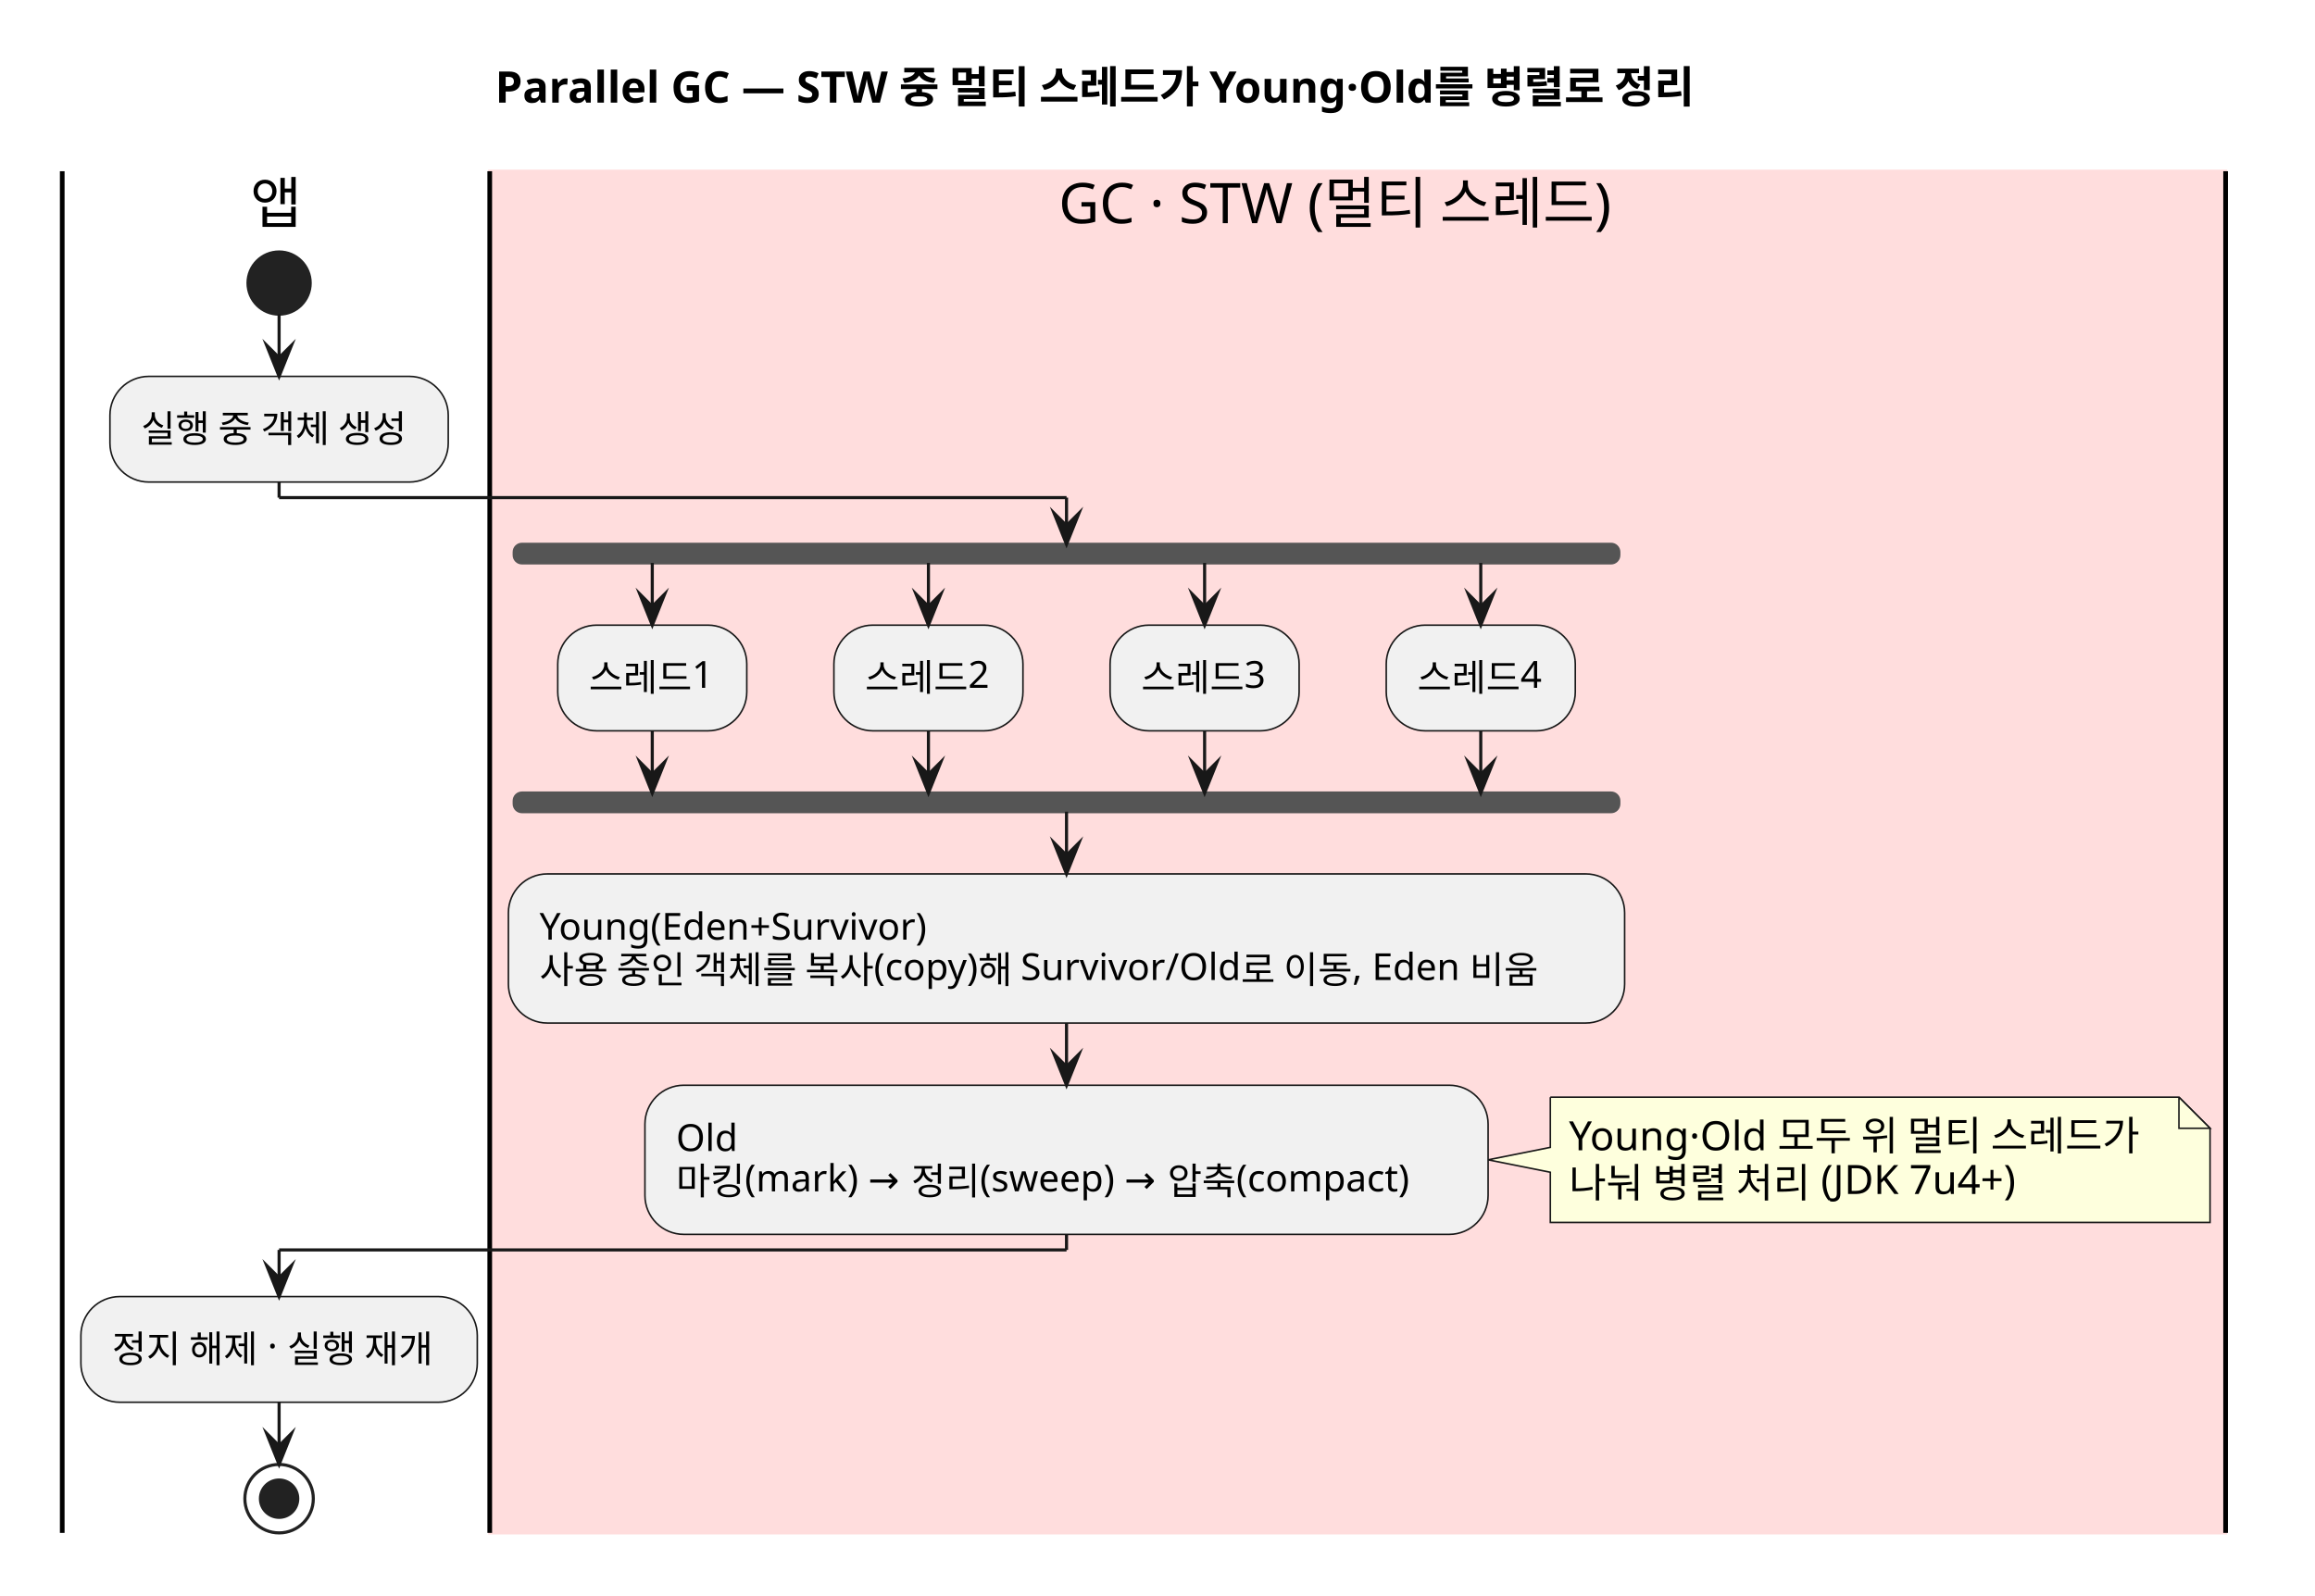
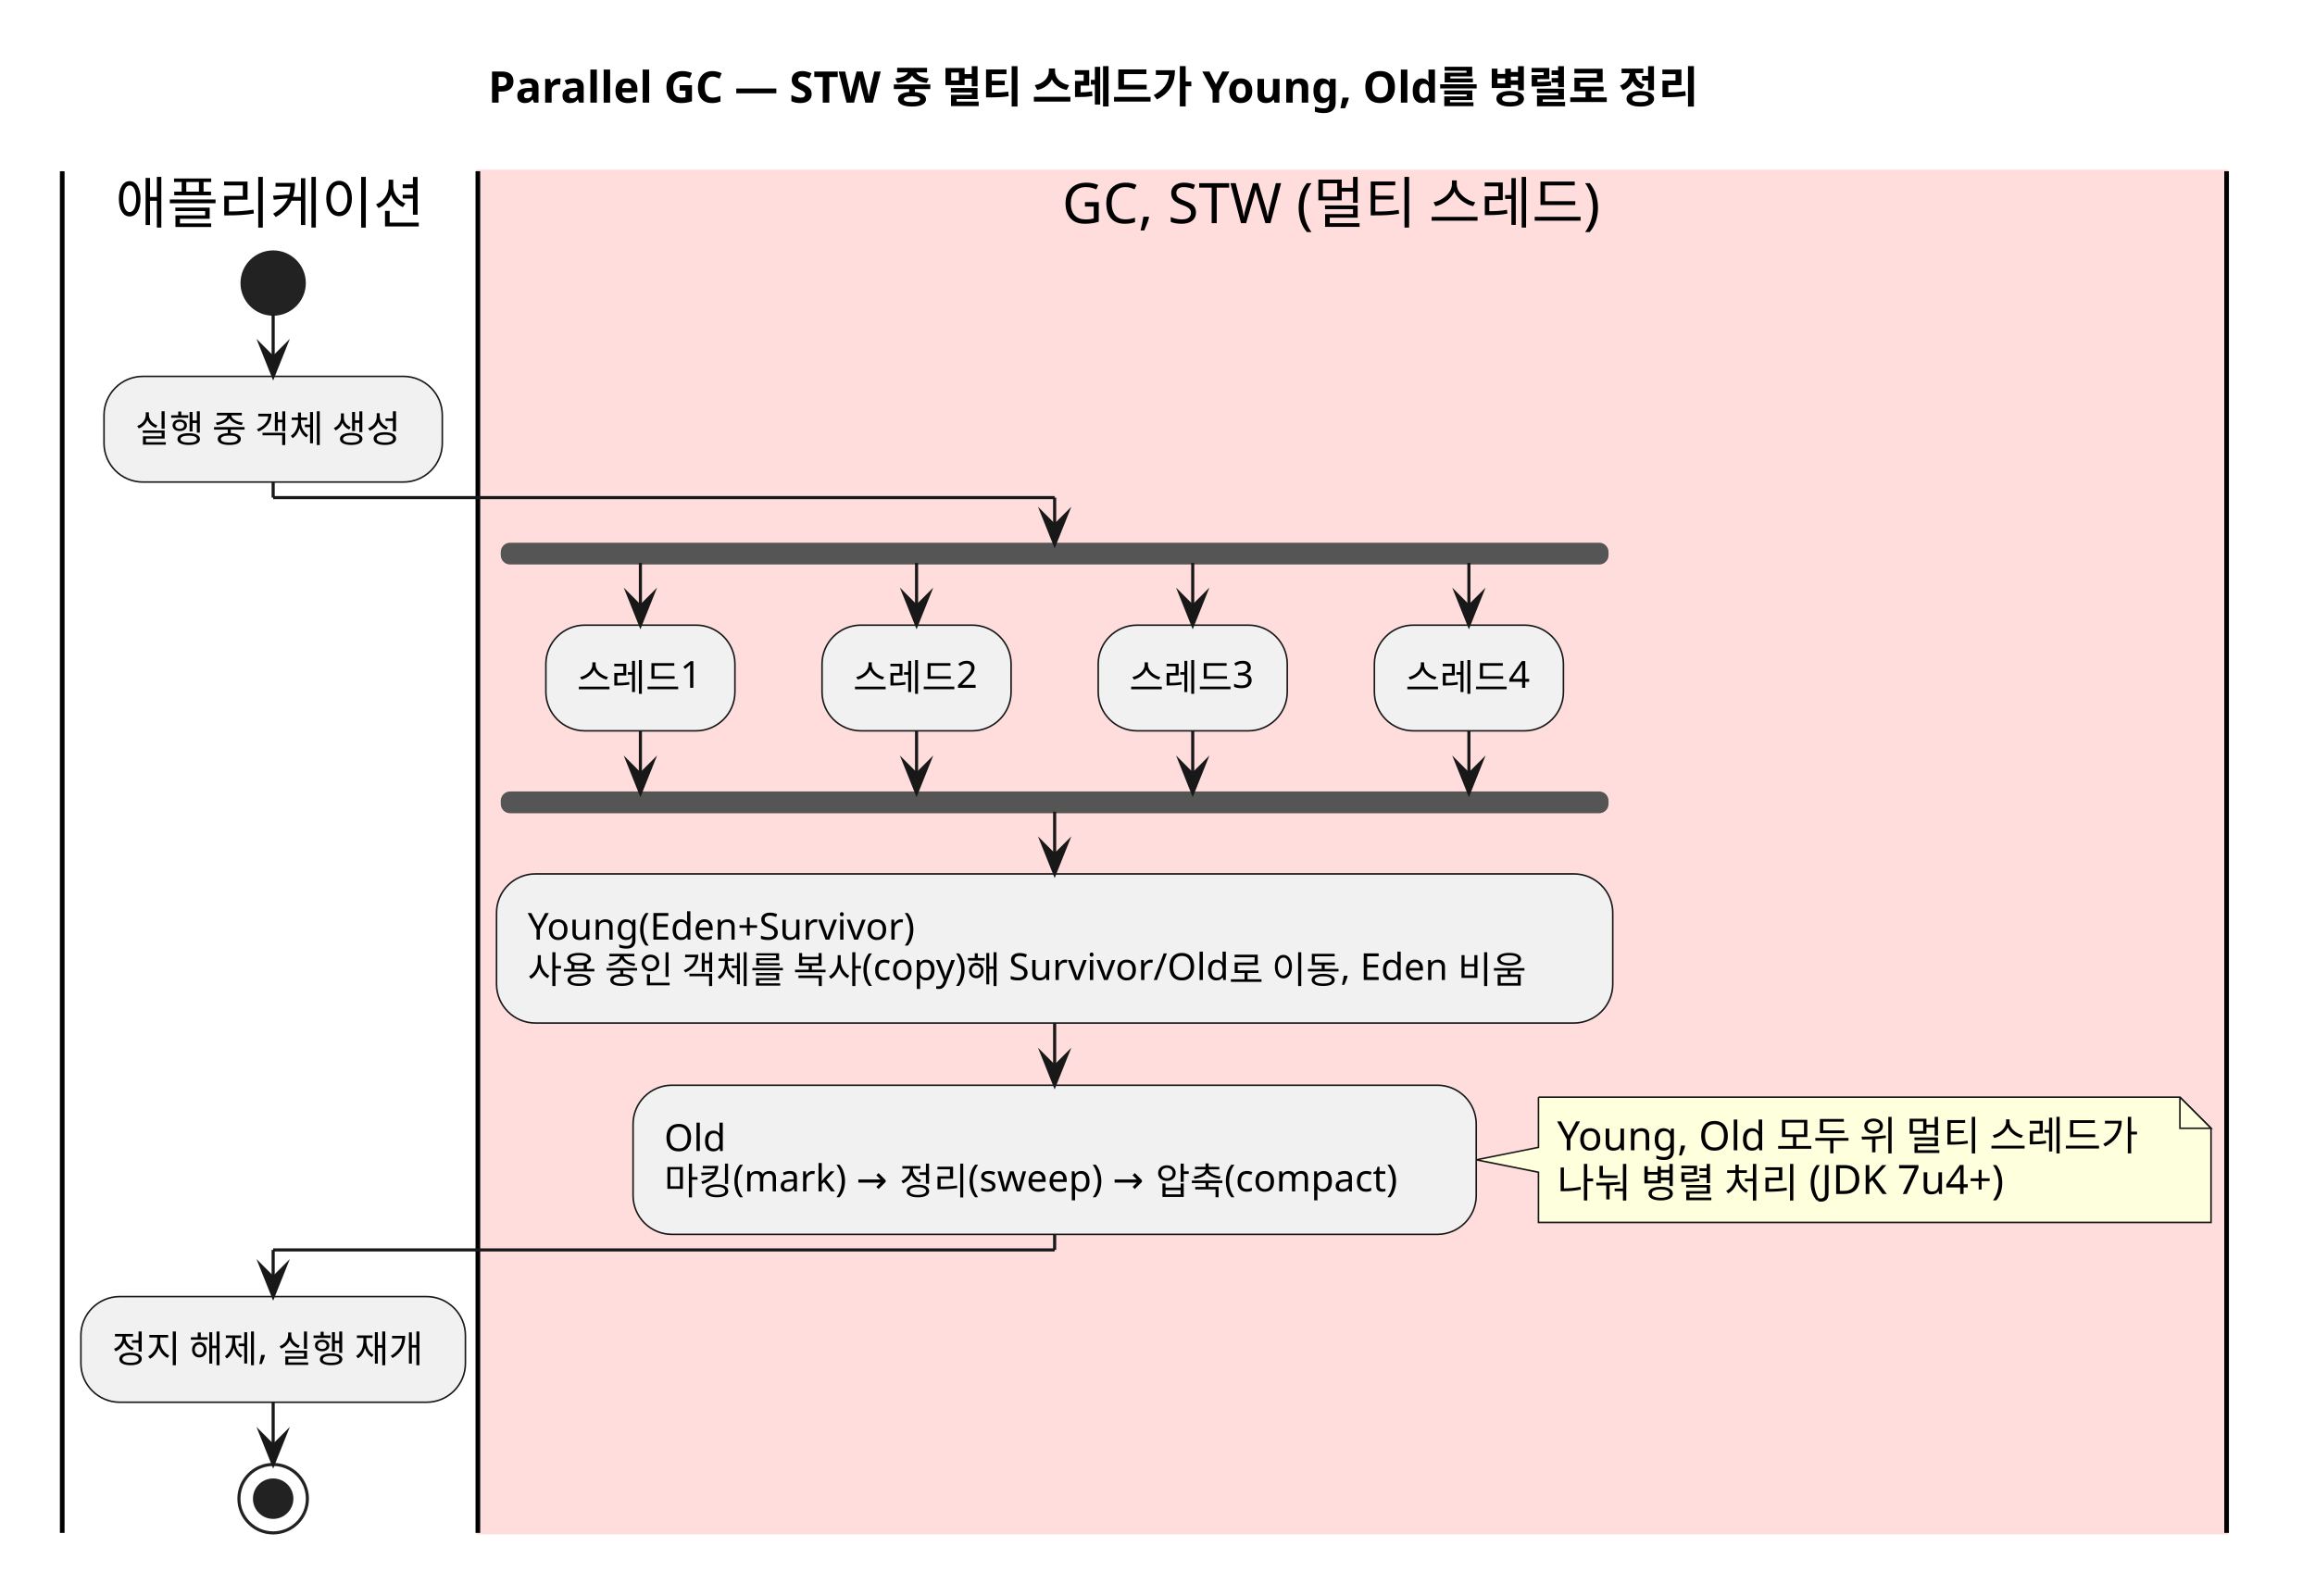
<svg xmlns="http://www.w3.org/2000/svg" version="1.1" data-diagram-type="ACTIVITY" style="width:744px;height:513px;background:#FFFFFF;" width="744px" height="513px" viewBox="0 0 744 513" zoomAndPan="magnify" preserveAspectRatio="none" contentStyleType="text/css">
  <defs />
  <g font-family="sans-serif" lengthAdjust="spacing">
    <g class="title" data-source-line="1">
-       <text x="159.141" y="32.995" fill="#000" font-size="14" textLength="423.848" font-weight="700">Parallel GC — STW 중 멀티 스레드가 Young·Old를 병렬로 정리</text>
+       <text x="156.863" y="32.995" fill="#000" font-size="14" textLength="428.722" font-weight="700">Parallel GC — STW 중 멀티 스레드가 Young, Old를 병렬로 정리</text>
    </g>
-     <rect x="20" y="55.042" width="697.131" height="20.953" fill="none" style="stroke:none;" />
-     <ellipse cx="89.696" cy="90.995" rx="10" ry="10" fill="#222" style="stroke:#222;stroke-width:1;" />
-     <rect x="35.334" y="120.995" width="108.724" height="33.969" fill="#F1F1F1" style="stroke:#181818;stroke-width:0.5;" rx="12.5" ry="12.5" />
-     <text x="45.334" y="142.134" fill="#000" font-size="12" textLength="88.724">실행 중 객체 생성</text>
-     <rect x="26" y="416.808" width="127.393" height="33.969" fill="#F1F1F1" style="stroke:#181818;stroke-width:0.5;" rx="12.5" ry="12.5" />
-     <text x="36" y="437.946" fill="#000" font-size="12" textLength="107.393">정지 해제 · 실행 재개</text>
-     <ellipse cx="89.696" cy="481.776" rx="11" ry="11" fill="none" style="stroke:#222;stroke-width:1;" />
-     <ellipse cx="89.696" cy="481.776" rx="6" ry="6" fill="#222" style="stroke:#222;stroke-width:1;" />
+     <rect x="20" y="55.042" width="697.449" height="20.953" fill="none" style="stroke:none;" />
+     <ellipse cx="87.789" cy="90.995" rx="10" ry="10" fill="#222" style="stroke:#222;stroke-width:1;" />
+     <rect x="33.427" y="120.995" width="108.724" height="33.969" fill="#F1F1F1" style="stroke:#181818;stroke-width:0.5;" rx="12.5" ry="12.5" />
+     <text x="43.427" y="142.134" fill="#000" font-size="12" textLength="88.724">실행 중 객체 생성</text>
+     <rect x="26" y="416.808" width="123.578" height="33.969" fill="#F1F1F1" style="stroke:#181818;stroke-width:0.5;" rx="12.5" ry="12.5" />
+     <text x="36" y="437.946" fill="#000" font-size="12" textLength="103.578">정지 해제, 실행 재개</text>
+     <ellipse cx="87.789" cy="481.776" rx="11" ry="11" fill="none" style="stroke:#222;stroke-width:1;" />
+     <ellipse cx="87.789" cy="481.776" rx="6" ry="6" fill="#222" style="stroke:#222;stroke-width:1;" />
    <line x1="20" y1="55.042" x2="20" y2="492.776" style="stroke:#000;stroke-width:1.5;" />
-     <rect x="157.393" y="55.042" width="557.877" height="437.734" fill="#FDD" style="stroke:#FDD;stroke-width:1;" />
-     <rect x="165.25" y="174.964" width="355.02" height="6" fill="#555" style="stroke:#555;stroke-width:1;" rx="2.5" ry="2.5" />
-     <rect x="179.25" y="200.964" width="60.755" height="33.969" fill="#F1F1F1" style="stroke:#181818;stroke-width:0.5;" rx="12.5" ry="12.5" />
-     <text x="189.25" y="222.103" fill="#000" font-size="12" textLength="40.755">스레드1</text>
-     <rect x="268.005" y="200.964" width="60.755" height="33.969" fill="#F1F1F1" style="stroke:#181818;stroke-width:0.5;" rx="12.5" ry="12.5" />
-     <text x="278.005" y="222.103" fill="#000" font-size="12" textLength="40.755">스레드2</text>
-     <rect x="356.76" y="200.964" width="60.755" height="33.969" fill="#F1F1F1" style="stroke:#181818;stroke-width:0.5;" rx="12.5" ry="12.5" />
-     <text x="366.76" y="222.103" fill="#000" font-size="12" textLength="40.755">스레드3</text>
-     <rect x="445.515" y="200.964" width="60.755" height="33.969" fill="#F1F1F1" style="stroke:#181818;stroke-width:0.5;" rx="12.5" ry="12.5" />
-     <text x="455.515" y="222.103" fill="#000" font-size="12" textLength="40.755">스레드4</text>
-     <rect x="165.25" y="254.933" width="355.02" height="6" fill="#555" style="stroke:#555;stroke-width:1;" rx="2.5" ry="2.5" />
-     <rect x="163.393" y="280.933" width="358.734" height="47.938" fill="#F1F1F1" style="stroke:#181818;stroke-width:0.5;" rx="12.5" ry="12.5" />
-     <text x="173.393" y="302.071" fill="#000" font-size="12" textLength="137.074">Young(Eden+Survivor)</text>
-     <text x="173.393" y="316.04" fill="#000" font-size="12" textLength="338.734">사용 중인 객체를 복사(copy)해 Survivor/Old로 이동, Eden 비움</text>
-     <path d="M498.247,352.706 L498.247,368.839 L478.247,372.839 L498.247,376.839 L498.247,392.972 A0,0 0 0 0 498.247,392.972 L710.27,392.972 A0,0 0 0 0 710.27,392.972 L710.27,362.706 L700.27,352.706 L498.247,352.706 A0,0 0 0 0 498.247,352.706" style="stroke:#181818;stroke-width:0.5;" fill="#FEFFDD" />
-     <path d="M700.27,352.706 L700.27,362.706 L710.27,362.706 L700.27,352.706" style="stroke:#181818;stroke-width:0.5;" fill="#FEFFDD" />
-     <text x="504.247" y="369.773" fill="#000" font-size="13" textLength="191.023">Young·Old 모두 위 멀티 스레드가</text>
-     <text x="504.247" y="384.906" fill="#000" font-size="13" textLength="156.476">나눠 병렬 처리 (JDK 7u4+)</text>
-     <rect x="207.273" y="348.87" width="270.975" height="47.938" fill="#F1F1F1" style="stroke:#181818;stroke-width:0.5;" rx="12.5" ry="12.5" />
-     <text x="217.273" y="370.009" fill="#000" font-size="12" textLength="20.396">Old</text>
-     <text x="217.273" y="383.978" fill="#000" font-size="12" textLength="250.975">마킹(mark) → 정리(sweep) → 압축(compact)</text>
-     <line x1="157.393" y1="55.042" x2="157.393" y2="492.776" style="stroke:#000;stroke-width:1.5;" />
-     <line x1="715.27" y1="55.042" x2="715.27" y2="492.776" style="stroke:#000;stroke-width:1.5;" />
-     <line x1="89.696" y1="100.995" x2="89.696" y2="120.995" style="stroke:#181818;stroke-width:1;" />
-     <polygon points="85.696,110.995,89.696,120.995,93.696,110.995,89.696,114.995" fill="#181818" style="stroke:#181818;stroke-width:1;stroke-linejoin:miter;stroke-miterlimit:10;" />
-     <line x1="89.696" y1="450.776" x2="89.696" y2="470.776" style="stroke:#181818;stroke-width:1;" />
-     <polygon points="85.696,460.776,89.696,470.776,93.696,460.776,89.696,464.776" fill="#181818" style="stroke:#181818;stroke-width:1;stroke-linejoin:miter;stroke-miterlimit:10;" />
-     <line x1="209.627" y1="180.964" x2="209.627" y2="200.964" style="stroke:#181818;stroke-width:1;" />
-     <polygon points="205.627,190.964,209.627,200.964,213.627,190.964,209.627,194.964" fill="#181818" style="stroke:#181818;stroke-width:1;stroke-linejoin:miter;stroke-miterlimit:10;" />
-     <line x1="298.382" y1="180.964" x2="298.382" y2="200.964" style="stroke:#181818;stroke-width:1;" />
-     <polygon points="294.382,190.964,298.382,200.964,302.382,190.964,298.382,194.964" fill="#181818" style="stroke:#181818;stroke-width:1;stroke-linejoin:miter;stroke-miterlimit:10;" />
-     <line x1="387.138" y1="180.964" x2="387.138" y2="200.964" style="stroke:#181818;stroke-width:1;" />
-     <polygon points="383.138,190.964,387.138,200.964,391.138,190.964,387.138,194.964" fill="#181818" style="stroke:#181818;stroke-width:1;stroke-linejoin:miter;stroke-miterlimit:10;" />
-     <line x1="475.893" y1="180.964" x2="475.893" y2="200.964" style="stroke:#181818;stroke-width:1;" />
-     <polygon points="471.893,190.964,475.893,200.964,479.893,190.964,475.893,194.964" fill="#181818" style="stroke:#181818;stroke-width:1;stroke-linejoin:miter;stroke-miterlimit:10;" />
-     <line x1="209.627" y1="234.933" x2="209.627" y2="254.933" style="stroke:#181818;stroke-width:1;" />
-     <polygon points="205.627,244.933,209.627,254.933,213.627,244.933,209.627,248.933" fill="#181818" style="stroke:#181818;stroke-width:1;stroke-linejoin:miter;stroke-miterlimit:10;" />
-     <line x1="298.382" y1="234.933" x2="298.382" y2="254.933" style="stroke:#181818;stroke-width:1;" />
-     <polygon points="294.382,244.933,298.382,254.933,302.382,244.933,298.382,248.933" fill="#181818" style="stroke:#181818;stroke-width:1;stroke-linejoin:miter;stroke-miterlimit:10;" />
-     <line x1="387.138" y1="234.933" x2="387.138" y2="254.933" style="stroke:#181818;stroke-width:1;" />
-     <polygon points="383.138,244.933,387.138,254.933,391.138,244.933,387.138,248.933" fill="#181818" style="stroke:#181818;stroke-width:1;stroke-linejoin:miter;stroke-miterlimit:10;" />
-     <line x1="475.893" y1="234.933" x2="475.893" y2="254.933" style="stroke:#181818;stroke-width:1;" />
-     <polygon points="471.893,244.933,475.893,254.933,479.893,244.933,475.893,248.933" fill="#181818" style="stroke:#181818;stroke-width:1;stroke-linejoin:miter;stroke-miterlimit:10;" />
-     <line x1="342.76" y1="260.933" x2="342.76" y2="280.933" style="stroke:#181818;stroke-width:1;" />
-     <polygon points="338.76,270.933,342.76,280.933,346.76,270.933,342.76,274.933" fill="#181818" style="stroke:#181818;stroke-width:1;stroke-linejoin:miter;stroke-miterlimit:10;" />
-     <line x1="342.76" y1="328.87" x2="342.76" y2="348.87" style="stroke:#181818;stroke-width:1;" />
-     <polygon points="338.76,338.87,342.76,348.87,346.76,338.87,342.76,342.87" fill="#181818" style="stroke:#181818;stroke-width:1;stroke-linejoin:miter;stroke-miterlimit:10;" />
-     <line x1="89.696" y1="154.964" x2="89.696" y2="159.964" style="stroke:#181818;stroke-width:1;" />
-     <line x1="89.696" y1="159.964" x2="342.76" y2="159.964" style="stroke:#181818;stroke-width:1;" />
-     <line x1="342.76" y1="159.964" x2="342.76" y2="174.964" style="stroke:#181818;stroke-width:1;" />
-     <polygon points="338.76,164.964,342.76,174.964,346.76,164.964,342.76,168.964" fill="#181818" style="stroke:#181818;stroke-width:1;stroke-linejoin:miter;stroke-miterlimit:10;" />
-     <line x1="342.76" y1="396.808" x2="342.76" y2="401.808" style="stroke:#181818;stroke-width:1;" />
-     <line x1="342.76" y1="401.808" x2="89.696" y2="401.808" style="stroke:#181818;stroke-width:1;" />
-     <line x1="89.696" y1="401.808" x2="89.696" y2="416.808" style="stroke:#181818;stroke-width:1;" />
-     <polygon points="85.696,406.808,89.696,416.808,93.696,406.808,89.696,410.808" fill="#181818" style="stroke:#181818;stroke-width:1;stroke-linejoin:miter;stroke-miterlimit:10;" />
-     <text x="80.417" y="71.75" fill="#000" font-size="18">앱</text>
-     <text x="340.238" y="71.75" fill="#000" font-size="18" textLength="192.188">GC · STW (멀티 스레드)</text>
+     <rect x="153.578" y="55.042" width="562.01" height="437.734" fill="#FDD" style="stroke:#FDD;stroke-width:1;" />
+     <rect x="161.436" y="174.964" width="355.02" height="6" fill="#555" style="stroke:#555;stroke-width:1;" rx="2.5" ry="2.5" />
+     <rect x="175.436" y="200.964" width="60.755" height="33.969" fill="#F1F1F1" style="stroke:#181818;stroke-width:0.5;" rx="12.5" ry="12.5" />
+     <text x="185.436" y="222.103" fill="#000" font-size="12" textLength="40.755">스레드1</text>
+     <rect x="264.191" y="200.964" width="60.755" height="33.969" fill="#F1F1F1" style="stroke:#181818;stroke-width:0.5;" rx="12.5" ry="12.5" />
+     <text x="274.191" y="222.103" fill="#000" font-size="12" textLength="40.755">스레드2</text>
+     <rect x="352.946" y="200.964" width="60.755" height="33.969" fill="#F1F1F1" style="stroke:#181818;stroke-width:0.5;" rx="12.5" ry="12.5" />
+     <text x="362.946" y="222.103" fill="#000" font-size="12" textLength="40.755">스레드3</text>
+     <rect x="441.701" y="200.964" width="60.755" height="33.969" fill="#F1F1F1" style="stroke:#181818;stroke-width:0.5;" rx="12.5" ry="12.5" />
+     <text x="451.701" y="222.103" fill="#000" font-size="12" textLength="40.755">스레드4</text>
+     <rect x="161.436" y="254.933" width="355.02" height="6" fill="#555" style="stroke:#555;stroke-width:1;" rx="2.5" ry="2.5" />
+     <rect x="159.578" y="280.933" width="358.734" height="47.938" fill="#F1F1F1" style="stroke:#181818;stroke-width:0.5;" rx="12.5" ry="12.5" />
+     <text x="169.578" y="302.071" fill="#000" font-size="12" textLength="137.074">Young(Eden+Survivor)</text>
+     <text x="169.578" y="316.04" fill="#000" font-size="12" textLength="338.734">사용 중인 객체를 복사(copy)해 Survivor/Old로 이동, Eden 비움</text>
+     <path d="M494.433,352.706 L494.433,368.839 L474.433,372.839 L494.433,376.839 L494.433,392.972 A0,0 0 0 0 494.433,392.972 L710.588,392.972 A0,0 0 0 0 710.588,392.972 L710.588,362.706 L700.588,352.706 L494.433,352.706 A0,0 0 0 0 494.433,352.706" style="stroke:#181818;stroke-width:0.5;" fill="#FEFFDD" />
+     <path d="M700.588,352.706 L700.588,362.706 L710.588,362.706 L700.588,352.706" style="stroke:#181818;stroke-width:0.5;" fill="#FEFFDD" />
+     <text x="500.433" y="369.773" fill="#000" font-size="13" textLength="195.155">Young, Old 모두 위 멀티 스레드가</text>
+     <text x="500.433" y="384.906" fill="#000" font-size="13" textLength="156.476">나눠 병렬 처리 (JDK 7u4+)</text>
+     <rect x="203.458" y="348.87" width="270.975" height="47.938" fill="#F1F1F1" style="stroke:#181818;stroke-width:0.5;" rx="12.5" ry="12.5" />
+     <text x="213.458" y="370.009" fill="#000" font-size="12" textLength="20.396">Old</text>
+     <text x="213.458" y="383.978" fill="#000" font-size="12" textLength="250.975">마킹(mark) → 정리(sweep) → 압축(compact)</text>
+     <line x1="153.578" y1="55.042" x2="153.578" y2="492.776" style="stroke:#000;stroke-width:1.5;" />
+     <line x1="715.588" y1="55.042" x2="715.588" y2="492.776" style="stroke:#000;stroke-width:1.5;" />
+     <line x1="87.789" y1="100.995" x2="87.789" y2="120.995" style="stroke:#181818;stroke-width:1;" />
+     <polygon points="83.789,110.995,87.789,120.995,91.789,110.995,87.789,114.995" fill="#181818" style="stroke:#181818;stroke-width:1;stroke-linejoin:miter;stroke-miterlimit:10;" />
+     <line x1="87.789" y1="450.776" x2="87.789" y2="470.776" style="stroke:#181818;stroke-width:1;" />
+     <polygon points="83.789,460.776,87.789,470.776,91.789,460.776,87.789,464.776" fill="#181818" style="stroke:#181818;stroke-width:1;stroke-linejoin:miter;stroke-miterlimit:10;" />
+     <line x1="205.813" y1="180.964" x2="205.813" y2="200.964" style="stroke:#181818;stroke-width:1;" />
+     <polygon points="201.813,190.964,205.813,200.964,209.813,190.964,205.813,194.964" fill="#181818" style="stroke:#181818;stroke-width:1;stroke-linejoin:miter;stroke-miterlimit:10;" />
+     <line x1="294.568" y1="180.964" x2="294.568" y2="200.964" style="stroke:#181818;stroke-width:1;" />
+     <polygon points="290.568,190.964,294.568,200.964,298.568,190.964,294.568,194.964" fill="#181818" style="stroke:#181818;stroke-width:1;stroke-linejoin:miter;stroke-miterlimit:10;" />
+     <line x1="383.323" y1="180.964" x2="383.323" y2="200.964" style="stroke:#181818;stroke-width:1;" />
+     <polygon points="379.323,190.964,383.323,200.964,387.323,190.964,383.323,194.964" fill="#181818" style="stroke:#181818;stroke-width:1;stroke-linejoin:miter;stroke-miterlimit:10;" />
+     <line x1="472.078" y1="180.964" x2="472.078" y2="200.964" style="stroke:#181818;stroke-width:1;" />
+     <polygon points="468.078,190.964,472.078,200.964,476.078,190.964,472.078,194.964" fill="#181818" style="stroke:#181818;stroke-width:1;stroke-linejoin:miter;stroke-miterlimit:10;" />
+     <line x1="205.813" y1="234.933" x2="205.813" y2="254.933" style="stroke:#181818;stroke-width:1;" />
+     <polygon points="201.813,244.933,205.813,254.933,209.813,244.933,205.813,248.933" fill="#181818" style="stroke:#181818;stroke-width:1;stroke-linejoin:miter;stroke-miterlimit:10;" />
+     <line x1="294.568" y1="234.933" x2="294.568" y2="254.933" style="stroke:#181818;stroke-width:1;" />
+     <polygon points="290.568,244.933,294.568,254.933,298.568,244.933,294.568,248.933" fill="#181818" style="stroke:#181818;stroke-width:1;stroke-linejoin:miter;stroke-miterlimit:10;" />
+     <line x1="383.323" y1="234.933" x2="383.323" y2="254.933" style="stroke:#181818;stroke-width:1;" />
+     <polygon points="379.323,244.933,383.323,254.933,387.323,244.933,383.323,248.933" fill="#181818" style="stroke:#181818;stroke-width:1;stroke-linejoin:miter;stroke-miterlimit:10;" />
+     <line x1="472.078" y1="234.933" x2="472.078" y2="254.933" style="stroke:#181818;stroke-width:1;" />
+     <polygon points="468.078,244.933,472.078,254.933,476.078,244.933,472.078,248.933" fill="#181818" style="stroke:#181818;stroke-width:1;stroke-linejoin:miter;stroke-miterlimit:10;" />
+     <line x1="338.946" y1="260.933" x2="338.946" y2="280.933" style="stroke:#181818;stroke-width:1;" />
+     <polygon points="334.946,270.933,338.946,280.933,342.946,270.933,338.946,274.933" fill="#181818" style="stroke:#181818;stroke-width:1;stroke-linejoin:miter;stroke-miterlimit:10;" />
+     <line x1="338.946" y1="328.87" x2="338.946" y2="348.87" style="stroke:#181818;stroke-width:1;" />
+     <polygon points="334.946,338.87,338.946,348.87,342.946,338.87,338.946,342.87" fill="#181818" style="stroke:#181818;stroke-width:1;stroke-linejoin:miter;stroke-miterlimit:10;" />
+     <line x1="87.789" y1="154.964" x2="87.789" y2="159.964" style="stroke:#181818;stroke-width:1;" />
+     <line x1="87.789" y1="159.964" x2="338.946" y2="159.964" style="stroke:#181818;stroke-width:1;" />
+     <line x1="338.946" y1="159.964" x2="338.946" y2="174.964" style="stroke:#181818;stroke-width:1;" />
+     <polygon points="334.946,164.964,338.946,174.964,342.946,164.964,338.946,168.964" fill="#181818" style="stroke:#181818;stroke-width:1;stroke-linejoin:miter;stroke-miterlimit:10;" />
+     <line x1="338.946" y1="396.808" x2="338.946" y2="401.808" style="stroke:#181818;stroke-width:1;" />
+     <line x1="338.946" y1="401.808" x2="87.789" y2="401.808" style="stroke:#181818;stroke-width:1;" />
+     <line x1="87.789" y1="401.808" x2="87.789" y2="416.808" style="stroke:#181818;stroke-width:1;" />
+     <polygon points="83.789,406.808,87.789,416.808,91.789,406.808,87.789,410.808" fill="#181818" style="stroke:#181818;stroke-width:1;stroke-linejoin:miter;stroke-miterlimit:10;" />
+     <text x="37.11" y="71.75" fill="#000" font-size="18" textLength="99.359">애플리케이션</text>
+     <text x="341.35" y="71.75" fill="#000" font-size="18" textLength="186.466">GC, STW (멀티 스레드)</text>
  </g>
</svg>
